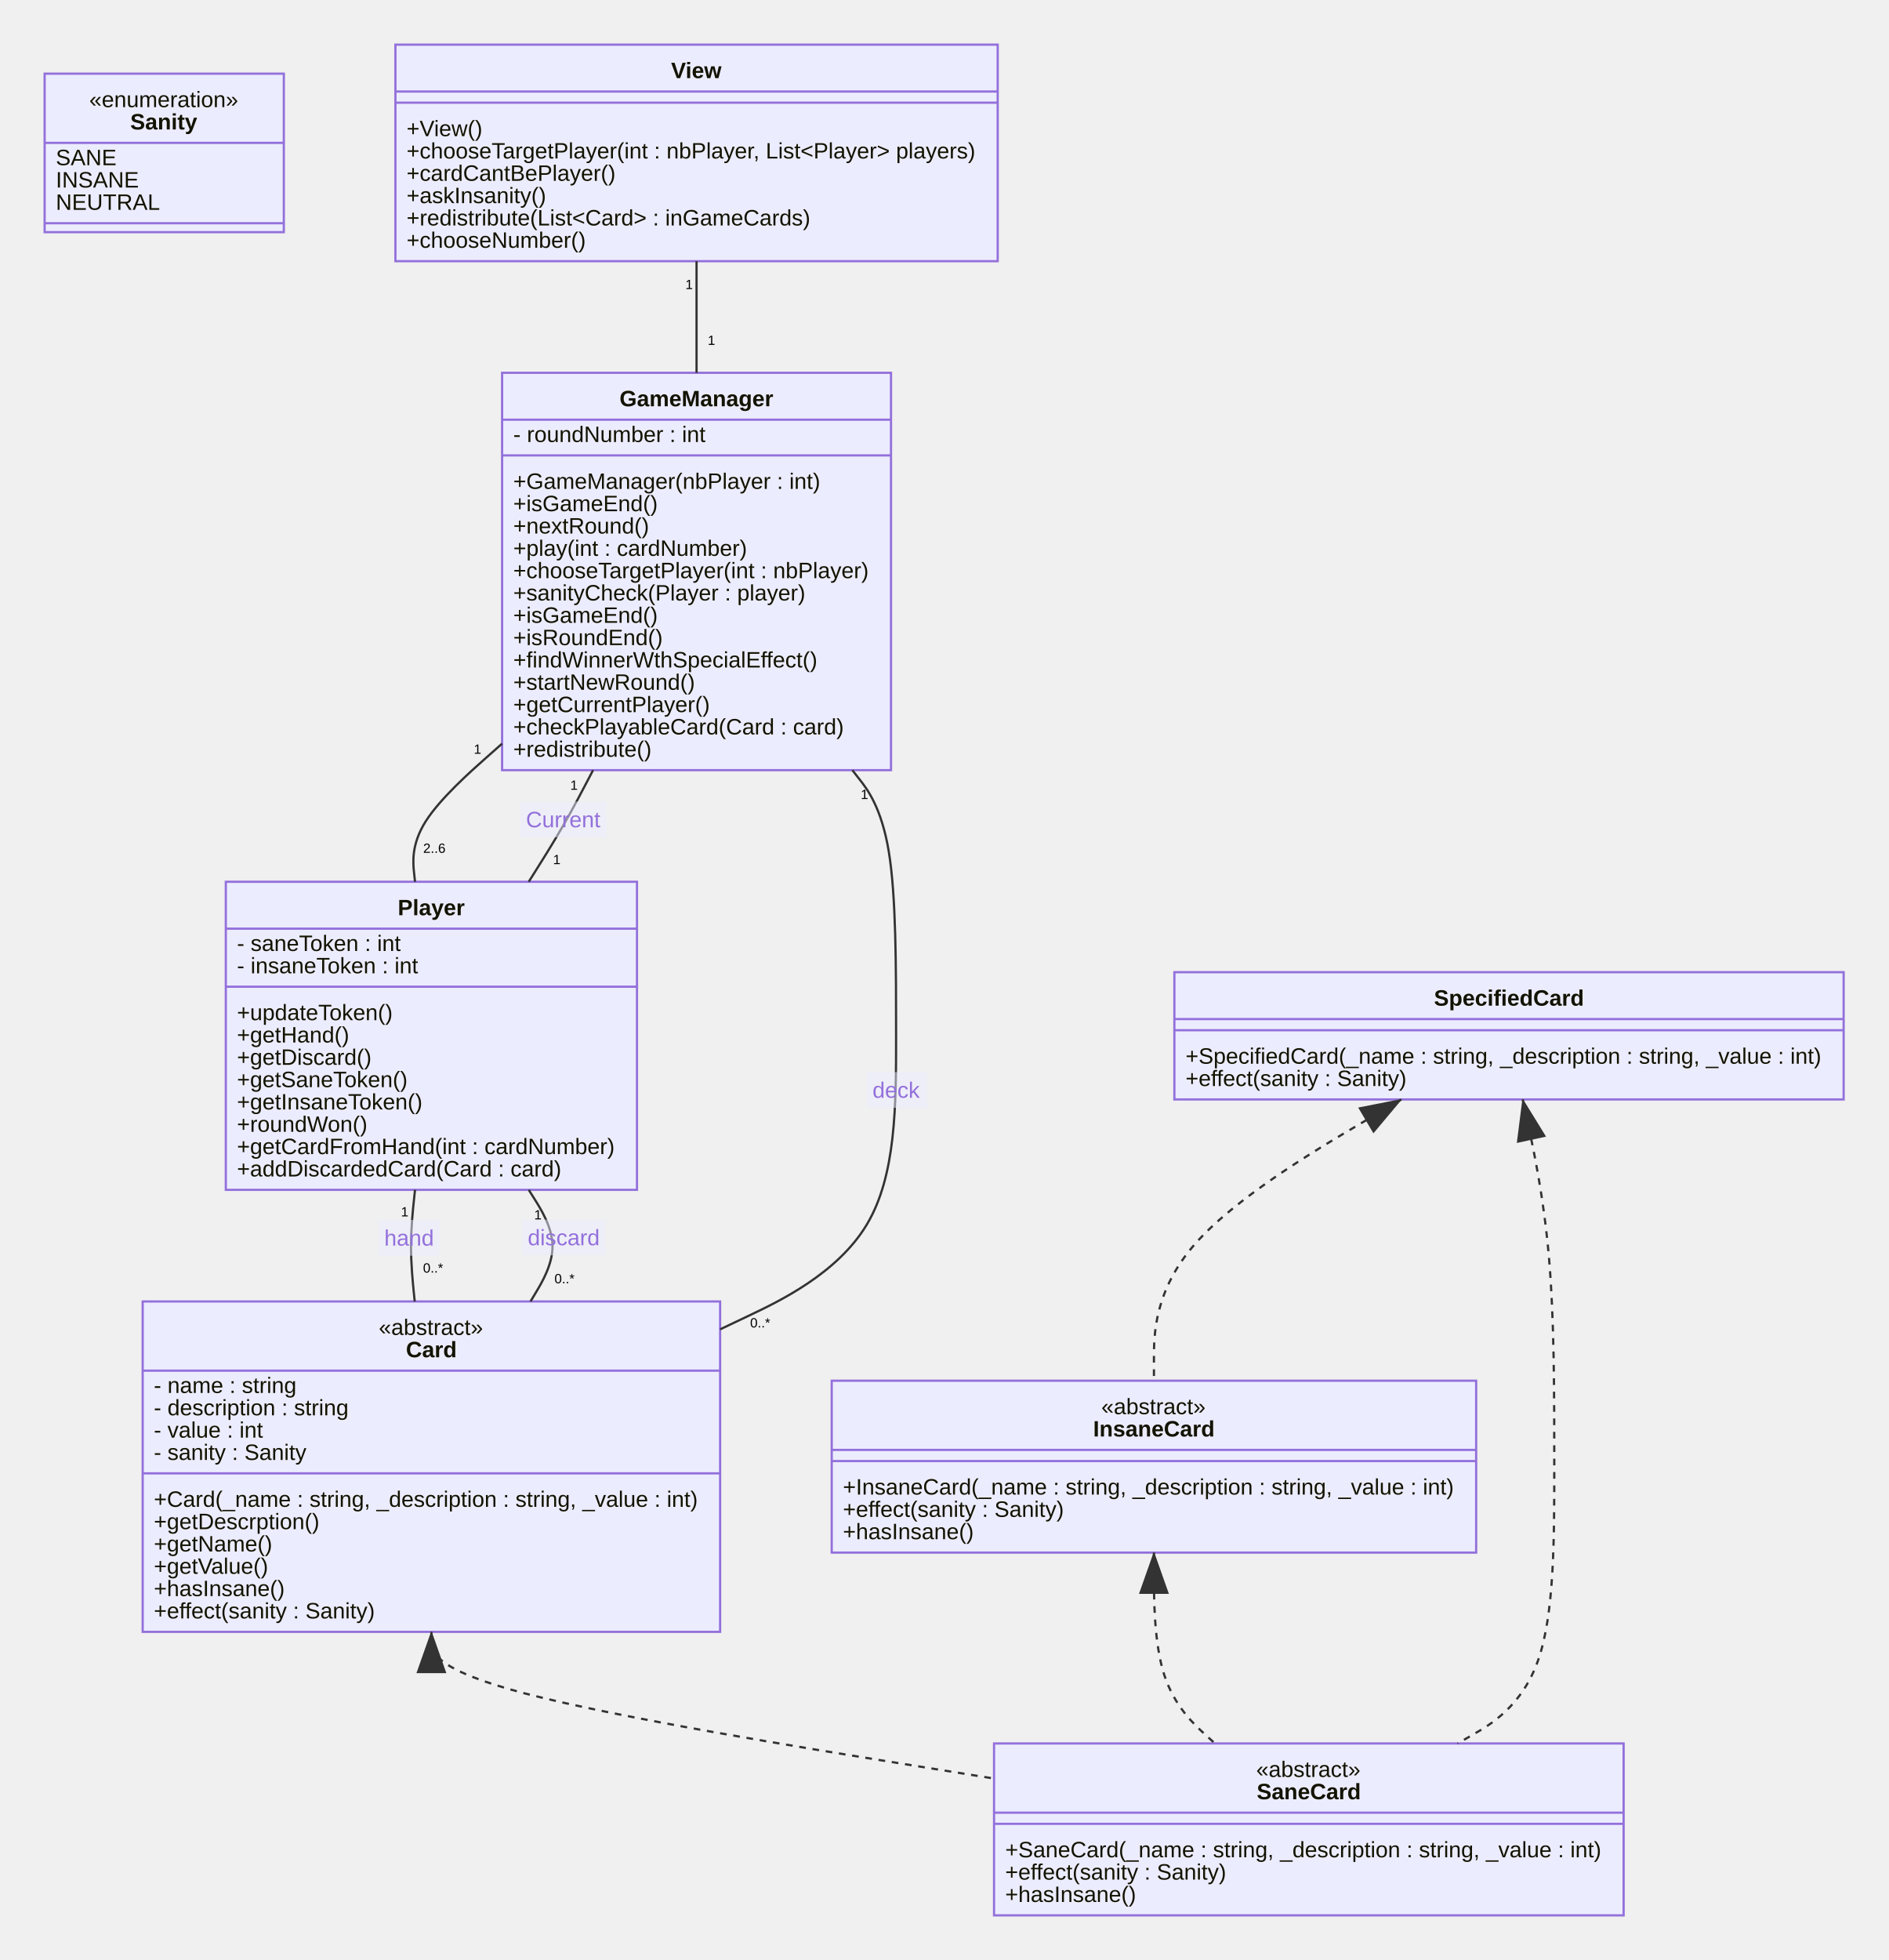
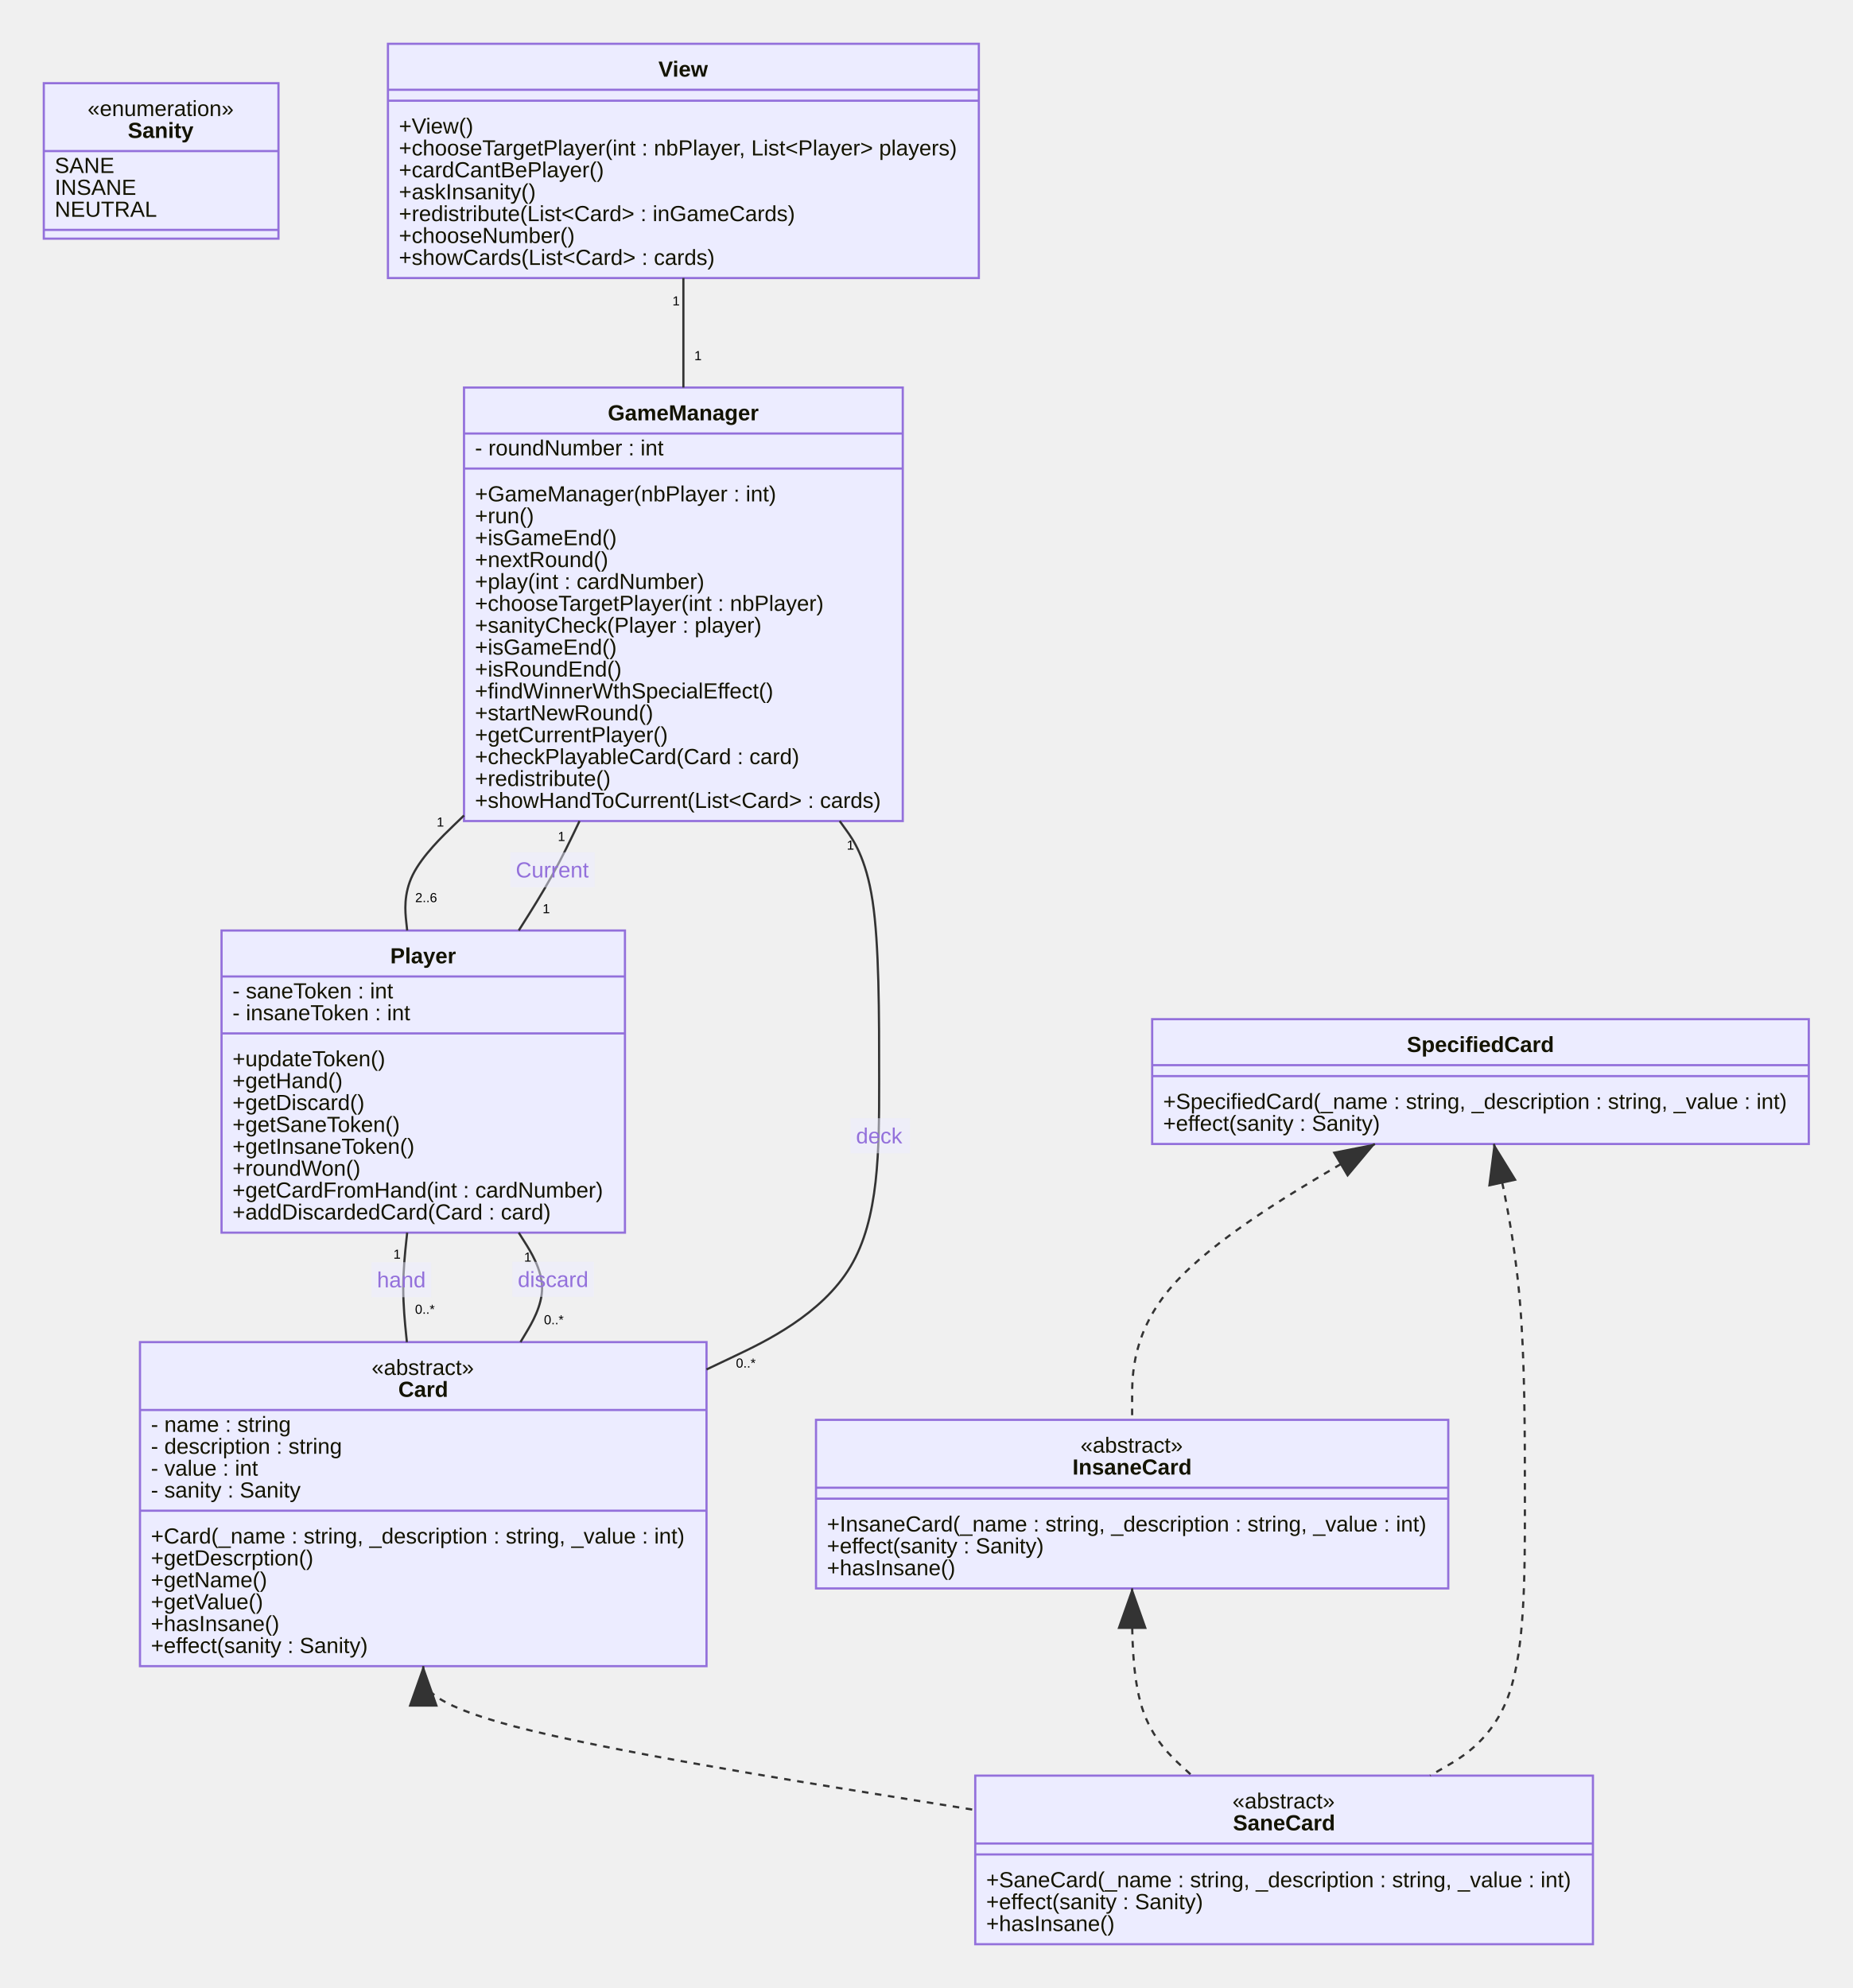
- <svg xmlns="http://www.w3.org/2000/svg" id="mermaid-1608244360051" width="100%" height="878" style="max-width: 846.066px;" viewBox="-20 -20 846.066 878">
-   <style>#mermaid-1608244360051{font-family:"trebuchet ms",verdana,arial;font-size:16px;fill:#333;}#mermaid-1608244360051 .error-icon{fill:#552222;}#mermaid-1608244360051 .error-text{fill:#552222;stroke:#552222;}#mermaid-1608244360051 .edge-thickness-normal{stroke-width:2px;}#mermaid-1608244360051 .edge-thickness-thick{stroke-width:3.5px;}#mermaid-1608244360051 .edge-pattern-solid{stroke-dasharray:0;}#mermaid-1608244360051 .edge-pattern-dashed{stroke-dasharray:3;}#mermaid-1608244360051 .edge-pattern-dotted{stroke-dasharray:2;}#mermaid-1608244360051 .marker{fill:#333333;}#mermaid-1608244360051 .marker.cross{stroke:#333333;}#mermaid-1608244360051 svg{font-family:"trebuchet ms",verdana,arial;font-size:16px;}#mermaid-1608244360051 g.classGroup text{fill:#9370DB;fill:#131300;stroke:none;font-family:"trebuchet ms",verdana,arial;font-size:10px;}#mermaid-1608244360051 g.classGroup text .title{font-weight:bolder;}#mermaid-1608244360051 .classTitle{font-weight:bolder;}#mermaid-1608244360051 .node rect,#mermaid-1608244360051 .node circle,#mermaid-1608244360051 .node ellipse,#mermaid-1608244360051 .node polygon,#mermaid-1608244360051 .node path{fill:#ECECFF;stroke:#9370DB;stroke-width:1px;}#mermaid-1608244360051 .divider{stroke:#9370DB;stroke:1;}#mermaid-1608244360051 g.clickable{cursor:pointer;}#mermaid-1608244360051 g.classGroup rect{fill:#ECECFF;stroke:#9370DB;}#mermaid-1608244360051 g.classGroup line{stroke:#9370DB;stroke-width:1;}#mermaid-1608244360051 .classLabel .box{stroke:none;stroke-width:0;fill:#ECECFF;opacity:0.5;}#mermaid-1608244360051 .classLabel .label{fill:#9370DB;font-size:10px;}#mermaid-1608244360051 .relation{stroke:#333333;stroke-width:1;fill:none;}#mermaid-1608244360051 .dashed-line{stroke-dasharray:3;}#mermaid-1608244360051 #compositionStart,#mermaid-1608244360051 .composition{fill:#333333 !important;stroke:#333333 !important;stroke-width:1;}#mermaid-1608244360051 #compositionEnd,#mermaid-1608244360051 .composition{fill:#333333 !important;stroke:#333333 !important;stroke-width:1;}#mermaid-1608244360051 #dependencyStart,#mermaid-1608244360051 .dependency{fill:#333333 !important;stroke:#333333 !important;stroke-width:1;}#mermaid-1608244360051 #dependencyStart,#mermaid-1608244360051 .dependency{fill:#333333 !important;stroke:#333333 !important;stroke-width:1;}#mermaid-1608244360051 #extensionStart,#mermaid-1608244360051 .extension{fill:#333333 !important;stroke:#333333 !important;stroke-width:1;}#mermaid-1608244360051 #extensionEnd,#mermaid-1608244360051 .extension{fill:#333333 !important;stroke:#333333 !important;stroke-width:1;}#mermaid-1608244360051 #aggregationStart,#mermaid-1608244360051 .aggregation{fill:#ECECFF !important;stroke:#333333 !important;stroke-width:1;}#mermaid-1608244360051 #aggregationEnd,#mermaid-1608244360051 .aggregation{fill:#ECECFF !important;stroke:#333333 !important;stroke-width:1;}#mermaid-1608244360051 .edgeTerminals{font-size:11px;}#mermaid-1608244360051:root{--mermaid-font-family:"trebuchet ms",verdana,arial;}#mermaid-1608244360051 class{fill:apa;}</style>
+ <svg xmlns="http://www.w3.org/2000/svg" id="mermaid-1608319175975" width="100%" height="908" style="max-width: 846.066px;" viewBox="-20 -20 846.066 908">
+   <style>#mermaid-1608319175975{font-family:"trebuchet ms",verdana,arial;font-size:16px;fill:#333;}#mermaid-1608319175975 .error-icon{fill:#552222;}#mermaid-1608319175975 .error-text{fill:#552222;stroke:#552222;}#mermaid-1608319175975 .edge-thickness-normal{stroke-width:2px;}#mermaid-1608319175975 .edge-thickness-thick{stroke-width:3.5px;}#mermaid-1608319175975 .edge-pattern-solid{stroke-dasharray:0;}#mermaid-1608319175975 .edge-pattern-dashed{stroke-dasharray:3;}#mermaid-1608319175975 .edge-pattern-dotted{stroke-dasharray:2;}#mermaid-1608319175975 .marker{fill:#333333;}#mermaid-1608319175975 .marker.cross{stroke:#333333;}#mermaid-1608319175975 svg{font-family:"trebuchet ms",verdana,arial;font-size:16px;}#mermaid-1608319175975 g.classGroup text{fill:#9370DB;fill:#131300;stroke:none;font-family:"trebuchet ms",verdana,arial;font-size:10px;}#mermaid-1608319175975 g.classGroup text .title{font-weight:bolder;}#mermaid-1608319175975 .classTitle{font-weight:bolder;}#mermaid-1608319175975 .node rect,#mermaid-1608319175975 .node circle,#mermaid-1608319175975 .node ellipse,#mermaid-1608319175975 .node polygon,#mermaid-1608319175975 .node path{fill:#ECECFF;stroke:#9370DB;stroke-width:1px;}#mermaid-1608319175975 .divider{stroke:#9370DB;stroke:1;}#mermaid-1608319175975 g.clickable{cursor:pointer;}#mermaid-1608319175975 g.classGroup rect{fill:#ECECFF;stroke:#9370DB;}#mermaid-1608319175975 g.classGroup line{stroke:#9370DB;stroke-width:1;}#mermaid-1608319175975 .classLabel .box{stroke:none;stroke-width:0;fill:#ECECFF;opacity:0.5;}#mermaid-1608319175975 .classLabel .label{fill:#9370DB;font-size:10px;}#mermaid-1608319175975 .relation{stroke:#333333;stroke-width:1;fill:none;}#mermaid-1608319175975 .dashed-line{stroke-dasharray:3;}#mermaid-1608319175975 #compositionStart,#mermaid-1608319175975 .composition{fill:#333333 !important;stroke:#333333 !important;stroke-width:1;}#mermaid-1608319175975 #compositionEnd,#mermaid-1608319175975 .composition{fill:#333333 !important;stroke:#333333 !important;stroke-width:1;}#mermaid-1608319175975 #dependencyStart,#mermaid-1608319175975 .dependency{fill:#333333 !important;stroke:#333333 !important;stroke-width:1;}#mermaid-1608319175975 #dependencyStart,#mermaid-1608319175975 .dependency{fill:#333333 !important;stroke:#333333 !important;stroke-width:1;}#mermaid-1608319175975 #extensionStart,#mermaid-1608319175975 .extension{fill:#333333 !important;stroke:#333333 !important;stroke-width:1;}#mermaid-1608319175975 #extensionEnd,#mermaid-1608319175975 .extension{fill:#333333 !important;stroke:#333333 !important;stroke-width:1;}#mermaid-1608319175975 #aggregationStart,#mermaid-1608319175975 .aggregation{fill:#ECECFF !important;stroke:#333333 !important;stroke-width:1;}#mermaid-1608319175975 #aggregationEnd,#mermaid-1608319175975 .aggregation{fill:#ECECFF !important;stroke:#333333 !important;stroke-width:1;}#mermaid-1608319175975 .edgeTerminals{font-size:11px;}#mermaid-1608319175975:root{--mermaid-font-family:"trebuchet ms",verdana,arial;}#mermaid-1608319175975 class{fill:apa;}</style>
  <g />
  <defs>
    <marker id="extensionStart" class="extension" refX="0" refY="7" markerWidth="190" markerHeight="240" orient="auto">
      <path d="M 1,7 L18,13 V 1 Z" />
    </marker>
  </defs>
  <defs>
    <marker id="extensionEnd" refX="19" refY="7" markerWidth="20" markerHeight="28" orient="auto">
      <path d="M 1,1 V 13 L18,7 Z" />
    </marker>
  </defs>
  <defs>
    <marker id="compositionStart" class="extension" refX="0" refY="7" markerWidth="190" markerHeight="240" orient="auto">
      <path d="M 18,7 L9,13 L1,7 L9,1 Z" />
    </marker>
  </defs>
  <defs>
    <marker id="compositionEnd" refX="19" refY="7" markerWidth="20" markerHeight="28" orient="auto">
      <path d="M 18,7 L9,13 L1,7 L9,1 Z" />
    </marker>
  </defs>
  <defs>
    <marker id="aggregationStart" class="extension" refX="0" refY="7" markerWidth="190" markerHeight="240" orient="auto">
      <path d="M 18,7 L9,13 L1,7 L9,1 Z" />
    </marker>
  </defs>
  <defs>
    <marker id="aggregationEnd" refX="19" refY="7" markerWidth="20" markerHeight="28" orient="auto">
      <path d="M 18,7 L9,13 L1,7 L9,1 Z" />
    </marker>
  </defs>
  <defs>
    <marker id="dependencyStart" class="extension" refX="0" refY="7" markerWidth="190" markerHeight="240" orient="auto">
      <path d="M 5,7 L9,13 L1,7 L9,1 Z" />
    </marker>
  </defs>
  <defs>
    <marker id="dependencyEnd" refX="19" refY="7" markerWidth="20" markerHeight="28" orient="auto">
      <path d="M 18,7 L9,13 L14,7 L9,1 Z" />
    </marker>
  </defs>
-   <g id="classid-Sanity-0" class="classGroup" transform="translate(0,13 )">
+   <g id="classid-Sanity-0" class="classGroup" transform="translate(0,18 )">
    <rect x="0" y="0" width="107.172" height="71" class=" " />
    <text y="15" x="0">
      <tspan x="20.008">«enumeration»</tspan>
      <tspan class="title" dy="10" x="38.359">Sanity</tspan>
    </text>
    <line x1="0" y1="31" y2="31" x2="107.172" />
    <text x="5" y="41" fill="white" class="classText">
      <tspan x="5">SANE</tspan>
      <tspan x="5" dy="10">INSANE</tspan>
      <tspan x="5" dy="10">NEUTRAL</tspan>
    </text>
    <line x1="0" y1="67" y2="67" x2="107.172" />
    <text x="5" y="82" fill="white" class="classText" />
  </g>
-   <g id="classid-Card-1" class="classGroup" transform="translate(43.92969,563 )">
+   <g id="classid-Card-1" class="classGroup" transform="translate(43.92969,593 )">
    <rect x="0" y="0" width="258.734" height="148" class=" " />
    <text y="15" x="0">
      <tspan x="105.797">«abstract»</tspan>
      <tspan class="title" dy="10" x="117.969">Card</tspan>
    </text>
    <line x1="0" y1="31" y2="31" x2="258.734" />
    <text x="5" y="41" fill="white" class="classText">
      <tspan x="5">- name : string</tspan>
      <tspan x="5" dy="10">- description : string</tspan>
      <tspan x="5" dy="10">- value : int</tspan>
      <tspan x="5" dy="10">- sanity : Sanity</tspan>
    </text>
    <line x1="0" y1="77" y2="77" x2="258.734" />
    <text x="5" y="92" fill="white" class="classText">
      <tspan x="5">+Card(_name : string, _description : string, _value : int)</tspan>
      <tspan x="5" dy="10">+getDescrption()</tspan>
      <tspan x="5" dy="10">+getName()</tspan>
      <tspan x="5" dy="10">+getValue()</tspan>
      <tspan x="5" dy="10">+hasInsane()</tspan>
      <tspan x="5" dy="10">+effect(sanity : Sanity)</tspan>
    </text>
  </g>
-   <g id="classid-SaneCard-2" class="classGroup" transform="translate(425.3945,761 )">
+   <g id="classid-SaneCard-2" class="classGroup" transform="translate(425.3945,791 )">
    <rect x="0" y="0" width="282.094" height="77" class=" " />
    <text y="15" x="0">
      <tspan x="117.477">«abstract»</tspan>
      <tspan class="title" dy="10" x="117.695">SaneCard</tspan>
    </text>
    <line x1="0" y1="31" y2="31" x2="282.094" />
    <text x="5" y="41" fill="white" class="classText" />
    <line x1="0" y1="36" y2="36" x2="282.094" />
    <text x="5" y="51" fill="white" class="classText">
      <tspan x="5">+SaneCard(_name : string, _description : string, _value : int)</tspan>
      <tspan x="5" dy="10">+effect(sanity : Sanity)</tspan>
      <tspan x="5" dy="10">+hasInsane()</tspan>
    </text>
  </g>
-   <g id="classid-InsaneCard-3" class="classGroup" transform="translate(352.6641,598.5 )">
+   <g id="classid-InsaneCard-3" class="classGroup" transform="translate(352.6641,628.5 )">
    <rect x="0" y="0" width="288.75" height="77" class=" " />
    <text y="15" x="0">
      <tspan x="120.805">«abstract»</tspan>
      <tspan class="title" dy="10" x="117.133">InsaneCard</tspan>
    </text>
    <line x1="0" y1="31" y2="31" x2="288.75" />
    <text x="5" y="41" fill="white" class="classText" />
    <line x1="0" y1="36" y2="36" x2="288.75" />
    <text x="5" y="51" fill="white" class="classText">
      <tspan x="5">+InsaneCard(_name : string, _description : string, _value : int)</tspan>
      <tspan x="5" dy="10">+effect(sanity : Sanity)</tspan>
      <tspan x="5" dy="10">+hasInsane()</tspan>
    </text>
  </g>
-   <g id="classid-SpecifiedCard-4" class="classGroup" transform="translate(506.1914,415.5 )">
+   <g id="classid-SpecifiedCard-4" class="classGroup" transform="translate(506.1914,445.5 )">
    <rect x="0" y="0" width="299.875" height="57" class=" " />
    <text y="15" x="0">
      <tspan class="title" x="116.312">SpecifiedCard</tspan>
    </text>
    <line x1="0" y1="21" y2="21" x2="299.875" />
    <text x="5" y="31" fill="white" class="classText" />
    <line x1="0" y1="26" y2="26" x2="299.875" />
    <text x="5" y="41" fill="white" class="classText">
      <tspan x="5">+SpecifiedCard(_name : string, _description : string, _value : int)</tspan>
      <tspan x="5" dy="10">+effect(sanity : Sanity)</tspan>
    </text>
  </g>
-   <g id="classid-GameManager-5" class="classGroup" transform="translate(204.9766,147 )">
-     <rect x="0" y="0" width="174.25" height="178" class=" " />
-     <text y="15" x="0">
-       <tspan class="title" x="52.609">GameManager</tspan>
-     </text>
-     <line x1="0" y1="21" y2="21" x2="174.25" />
+   <g id="classid-GameManager-5" class="classGroup" transform="translate(191.9141,157 )">
+     <rect x="0" y="0" width="200.375" height="198" class=" " />
+     <text y="15" x="0">
+       <tspan class="title" x="65.672">GameManager</tspan>
+     </text>
+     <line x1="0" y1="21" y2="21" x2="200.375" />
    <text x="5" y="31" fill="white" class="classText">
      <tspan x="5">- roundNumber : int</tspan>
    </text>
-     <line x1="0" y1="37" y2="37" x2="174.25" />
+     <line x1="0" y1="37" y2="37" x2="200.375" />
    <text x="5" y="52" fill="white" class="classText">
      <tspan x="5">+GameManager(nbPlayer : int)</tspan>
+       <tspan x="5" dy="10">+run()</tspan>
      <tspan x="5" dy="10">+isGameEnd()</tspan>
      <tspan x="5" dy="10">+nextRound()</tspan>
      <tspan x="5" dy="10">+play(int : cardNumber)</tspan>
      <tspan x="5" dy="10">+chooseTargetPlayer(int : nbPlayer)</tspan>
      <tspan x="5" dy="10">+sanityCheck(Player : player)</tspan>
      <tspan x="5" dy="10">+isGameEnd()</tspan>
      <tspan x="5" dy="10">+isRoundEnd()</tspan>
      <tspan x="5" dy="10">+findWinnerWthSpecialEffect()</tspan>
      <tspan x="5" dy="10">+startNewRound()</tspan>
      <tspan x="5" dy="10">+getCurrentPlayer()</tspan>
      <tspan x="5" dy="10">+checkPlayableCard(Card : card)</tspan>
      <tspan x="5" dy="10">+redistribute()</tspan>
-     </text>
-   </g>
-   <g id="classid-Player-6" class="classGroup" transform="translate(81.17969,375 )">
+       <tspan x="5" dy="10">+showHandToCurrent(List&lt;Card&gt; : cards)</tspan>
+     </text>
+   </g>
+   <g id="classid-Player-6" class="classGroup" transform="translate(81.17969,405 )">
    <rect x="0" y="0" width="184.234" height="138" class=" " />
    <text y="15" x="0">
      <tspan class="title" x="77.047">Player</tspan>
    </text>
    <line x1="0" y1="21" y2="21" x2="184.234" />
    <text x="5" y="31" fill="white" class="classText">
      <tspan x="5">- saneToken : int</tspan>
      <tspan x="5" dy="10">- insaneToken : int</tspan>
    </text>
    <line x1="0" y1="47" y2="47" x2="184.234" />
    <text x="5" y="62" fill="white" class="classText">
      <tspan x="5">+updateToken()</tspan>
      <tspan x="5" dy="10">+getHand()</tspan>
      <tspan x="5" dy="10">+getDiscard()</tspan>
      <tspan x="5" dy="10">+getSaneToken()</tspan>
      <tspan x="5" dy="10">+getInsaneToken()</tspan>
      <tspan x="5" dy="10">+roundWon()</tspan>
      <tspan x="5" dy="10">+getCardFromHand(int : cardNumber)</tspan>
      <tspan x="5" dy="10">+addDiscardedCard(Card : card)</tspan>
    </text>
  </g>
  <g id="classid-View-7" class="classGroup" transform="translate(157.1719,0 )">
-     <rect x="0" y="0" width="269.859" height="97" class=" " />
+     <rect x="0" y="0" width="269.859" height="107" class=" " />
    <text y="15" x="0">
      <tspan class="title" x="123.508">View</tspan>
    </text>
    <line x1="0" y1="21" y2="21" x2="269.859" />
    <text x="5" y="31" fill="white" class="classText" />
    <line x1="0" y1="26" y2="26" x2="269.859" />
    <text x="5" y="41" fill="white" class="classText">
      <tspan x="5">+View()</tspan>
      <tspan x="5" dy="10">+chooseTargetPlayer(int : nbPlayer, List&lt;Player&gt; players)</tspan>
      <tspan x="5" dy="10">+cardCantBePlayer()</tspan>
      <tspan x="5" dy="10">+askInsanity()</tspan>
      <tspan x="5" dy="10">+redistribute(List&lt;Card&gt; : inGameCards)</tspan>
      <tspan x="5" dy="10">+chooseNumber()</tspan>
-     </text>
-   </g>
-   <path d="M173.297,711L173.297,715.167C173.297,719.333,173.297,727.667,215.313,738.62C257.329,749.573,341.362,763.146,383.378,769.932L425.395,776.718" id="edge0" class="relation dashed-line" marker-start="url(#extensionStart)" />
-   <path d="M497.039,675.5L497.039,685.583C497.039,695.667,497.039,715.833,501.593,730.083C506.147,744.333,515.255,752.667,519.809,756.833L524.363,761" id="edge1" class="relation dashed-line" marker-start="url(#extensionStart)" />
-   <path d="M662.279,472.5L664.635,483.417C666.991,494.333,671.702,516.167,674.058,543.583C676.414,571,676.414,604,676.414,637C676.414,670,676.414,703,669.198,723.667C661.982,744.333,647.55,752.667,640.334,756.833L633.118,761" id="edge2" class="relation dashed-line" marker-start="url(#extensionStart)" />
-   <path d="M607.894,472.5L589.418,483.417C570.943,494.333,533.991,516.167,515.515,537.167C497.039,558.167,497.039,578.333,497.039,588.417L497.039,598.5" id="edge3" class="relation dashed-line" marker-start="url(#extensionStart)" />
-   <path d="M165.956,513L165.513,517.167C165.07,521.333,164.183,529.667,164.161,538C164.139,546.333,164.98,554.667,165.401,558.833L165.822,563" id="edge4" class="relation" />
-   <g class="classLabel">
-     <rect class="box" x="149.672" y="526.484" width="27.25" height="16.016" />
-     <text class="label" x="163.298" y="537.993" fill="red" text-anchor="middle">hand</text>
-   </g>
-   <g class="cardinality">
-     <text class="type1" x="159.662" y="524.901" fill="black" font-size="6">1</text>
-   </g>
-   <g class="cardinality">
-     <text class="type2" x="169.541" y="550.061" fill="black" font-size="6">0..*</text>
-   </g>
-   <path d="M216.901,513L219.534,517.167C222.167,521.333,227.433,529.667,227.566,538C227.699,546.333,222.699,554.667,220.199,558.833L217.699,563" id="edge5" class="relation" />
-   <g class="classLabel">
-     <rect class="box" x="213.969" y="526.312" width="37.25" height="16.016" />
-     <text class="label" x="232.587" y="537.823" fill="red" text-anchor="middle">discard</text>
-   </g>
-   <g class="cardinality">
-     <text class="type1" x="219.352" y="526.238" fill="black" font-size="6">1</text>
-   </g>
-   <g class="cardinality">
-     <text class="type2" x="228.417" y="554.854" fill="black" font-size="6">0..*</text>
-   </g>
-   <path d="M361.898,325L365.166,329.167C368.433,333.333,374.969,341.667,378.236,361.5C381.504,381.333,381.504,412.667,381.504,444C381.504,475.333,381.504,506.667,368.364,528.581C355.224,550.496,328.944,562.992,315.804,569.24L302.664,575.487" id="edge6" class="relation" />
-   <g class="classLabel">
-     <rect class="box" x="368.438" y="460.25" width="27.141" height="16.016" />
-     <text class="label" x="381.504" y="471.764" fill="red" text-anchor="middle">deck</text>
-   </g>
-   <g class="cardinality">
-     <text class="type1" x="365.677" y="337.922" fill="black" font-size="6">1</text>
-   </g>
-   <g class="cardinality">
-     <text class="type2" x="316.1" y="574.635" fill="black" font-size="6">0..*</text>
-   </g>
-   <path d="M204.977,313.111L198.03,319.259C191.083,325.407,177.19,337.704,170.687,348.018C164.183,358.333,165.07,366.667,165.513,370.833L165.956,375" id="edge7" class="relation" />
-   <g class="cardinality">
-     <text class="type1" x="192.302" y="317.651" fill="black" font-size="6">1</text>
-   </g>
-   <g class="cardinality">
-     <text class="type2" x="169.606" y="362.041" fill="black" font-size="6">2..6</text>
-   </g>
-   <path d="M245.726,325L243.555,329.167C241.384,333.333,237.041,341.667,232.237,350C227.433,358.333,222.167,366.667,219.534,370.833L216.901,375" id="edge8" class="relation" />
-   <g class="classLabel">
-     <rect class="box" x="213.156" y="339.078" width="38.578" height="16.016" />
-     <text class="label" x="232.33" y="350.585" fill="red" text-anchor="middle">Current</text>
-   </g>
-   <g class="cardinality">
-     <text class="type1" x="235.516" y="333.775" fill="black" font-size="6">1</text>
-   </g>
-   <g class="cardinality">
-     <text class="type2" x="227.805" y="367.104" fill="black" font-size="6">1</text>
-   </g>
-   <path d="M292.102,97L292.102,101.167C292.102,105.333,292.102,113.667,292.102,122C292.102,130.333,292.102,138.667,292.102,142.833L292.102,147" id="edge9" class="relation" />
-   <g class="cardinality">
-     <text class="type1" x="287.102" y="109.5" fill="black" font-size="6">1</text>
-   </g>
-   <g class="cardinality">
-     <text class="type2" x="297.102" y="134.5" fill="black" font-size="6">1</text>
+       <tspan x="5" dy="10">+showCards(List&lt;Card&gt; : cards)</tspan>
+     </text>
+   </g>
+   <path d="M173.297,741L173.297,745.167C173.297,749.333,173.297,757.667,215.313,768.62C257.329,779.573,341.362,793.146,383.378,799.932L425.395,806.718" id="edge0" class="relation dashed-line" marker-start="url(#extensionStart)" />
+   <path d="M497.039,705.5L497.039,715.583C497.039,725.667,497.039,745.833,501.593,760.083C506.147,774.333,515.255,782.667,519.809,786.833L524.363,791" id="edge1" class="relation dashed-line" marker-start="url(#extensionStart)" />
+   <path d="M662.279,502.5L664.635,513.417C666.991,524.333,671.702,546.167,674.058,573.583C676.414,601,676.414,634,676.414,667C676.414,700,676.414,733,669.198,753.667C661.982,774.333,647.55,782.667,640.334,786.833L633.118,791" id="edge2" class="relation dashed-line" marker-start="url(#extensionStart)" />
+   <path d="M607.894,502.5L589.418,513.417C570.943,524.333,533.991,546.167,515.515,567.167C497.039,588.167,497.039,608.333,497.039,618.417L497.039,628.5" id="edge3" class="relation dashed-line" marker-start="url(#extensionStart)" />
+   <path d="M165.956,543L165.513,547.167C165.07,551.333,164.183,559.667,164.161,568C164.139,576.333,164.98,584.667,165.401,588.833L165.822,593" id="edge4" class="relation" />
+   <g class="classLabel">
+     <rect class="box" x="149.672" y="556.484" width="27.25" height="16.016" />
+     <text class="label" x="163.298" y="567.993" fill="red" text-anchor="middle">hand</text>
+   </g>
+   <g class="cardinality">
+     <text class="type1" x="159.662" y="554.901" fill="black" font-size="6">1</text>
+   </g>
+   <g class="cardinality">
+     <text class="type2" x="169.541" y="580.061" fill="black" font-size="6">0..*</text>
+   </g>
+   <path d="M216.901,543L219.534,547.167C222.167,551.333,227.433,559.667,227.566,568C227.699,576.333,222.699,584.667,220.199,588.833L217.699,593" id="edge5" class="relation" />
+   <g class="classLabel">
+     <rect class="box" x="213.969" y="556.312" width="37.25" height="16.016" />
+     <text class="label" x="232.587" y="567.823" fill="red" text-anchor="middle">discard</text>
+   </g>
+   <g class="cardinality">
+     <text class="type1" x="219.352" y="556.238" fill="black" font-size="6">1</text>
+   </g>
+   <g class="cardinality">
+     <text class="type2" x="228.417" y="584.854" fill="black" font-size="6">0..*</text>
+   </g>
+   <path d="M363.479,355L366.483,359.167C369.487,363.333,375.496,371.667,378.5,391.5C381.504,411.333,381.504,442.667,381.504,474C381.504,505.333,381.504,536.667,368.364,558.581C355.224,580.496,328.944,592.992,315.804,599.24L302.664,605.487" id="edge6" class="relation" />
+   <g class="classLabel">
+     <rect class="box" x="368.438" y="490.734" width="27.141" height="16.016" />
+     <text class="label" x="381.504" y="502.239" fill="red" text-anchor="middle">deck</text>
+   </g>
+   <g class="cardinality">
+     <text class="type1" x="366.734" y="368.064" fill="black" font-size="6">1</text>
+   </g>
+   <g class="cardinality">
+     <text class="type2" x="316.1" y="604.635" fill="black" font-size="6">0..*</text>
+   </g>
+   <path d="M191.914,352.45L187.145,357.042C182.375,361.634,172.836,370.817,168.51,379.575C164.183,388.333,165.07,396.667,165.513,400.833L165.956,405" id="edge7" class="relation" />
+   <g class="cardinality">
+     <text class="type1" x="179.441" y="357.517" fill="black" font-size="6">1</text>
+   </g>
+   <g class="cardinality">
+     <text class="type2" x="169.606" y="392.041" fill="black" font-size="6">2..6</text>
+   </g>
+   <path d="M244.675,355L242.679,359.167C240.683,363.333,236.691,371.667,232.062,380C227.433,388.333,222.167,396.667,219.534,400.833L216.901,405" id="edge8" class="relation" />
+   <g class="classLabel">
+     <rect class="box" x="213.031" y="369.281" width="38.578" height="16.016" />
+     <text class="label" x="232.204" y="380.783" fill="red" text-anchor="middle">Current</text>
+   </g>
+   <g class="cardinality">
+     <text class="type1" x="234.766" y="364.113" fill="black" font-size="6">1</text>
+   </g>
+   <g class="cardinality">
+     <text class="type2" x="227.805" y="397.104" fill="black" font-size="6">1</text>
+   </g>
+   <path d="M292.102,107L292.102,111.167C292.102,115.333,292.102,123.667,292.102,132C292.102,140.333,292.102,148.667,292.102,152.833L292.102,157" id="edge9" class="relation" />
+   <g class="cardinality">
+     <text class="type1" x="287.102" y="119.5" fill="black" font-size="6">1</text>
+   </g>
+   <g class="cardinality">
+     <text class="type2" x="297.102" y="144.5" fill="black" font-size="6">1</text>
  </g>
</svg>
